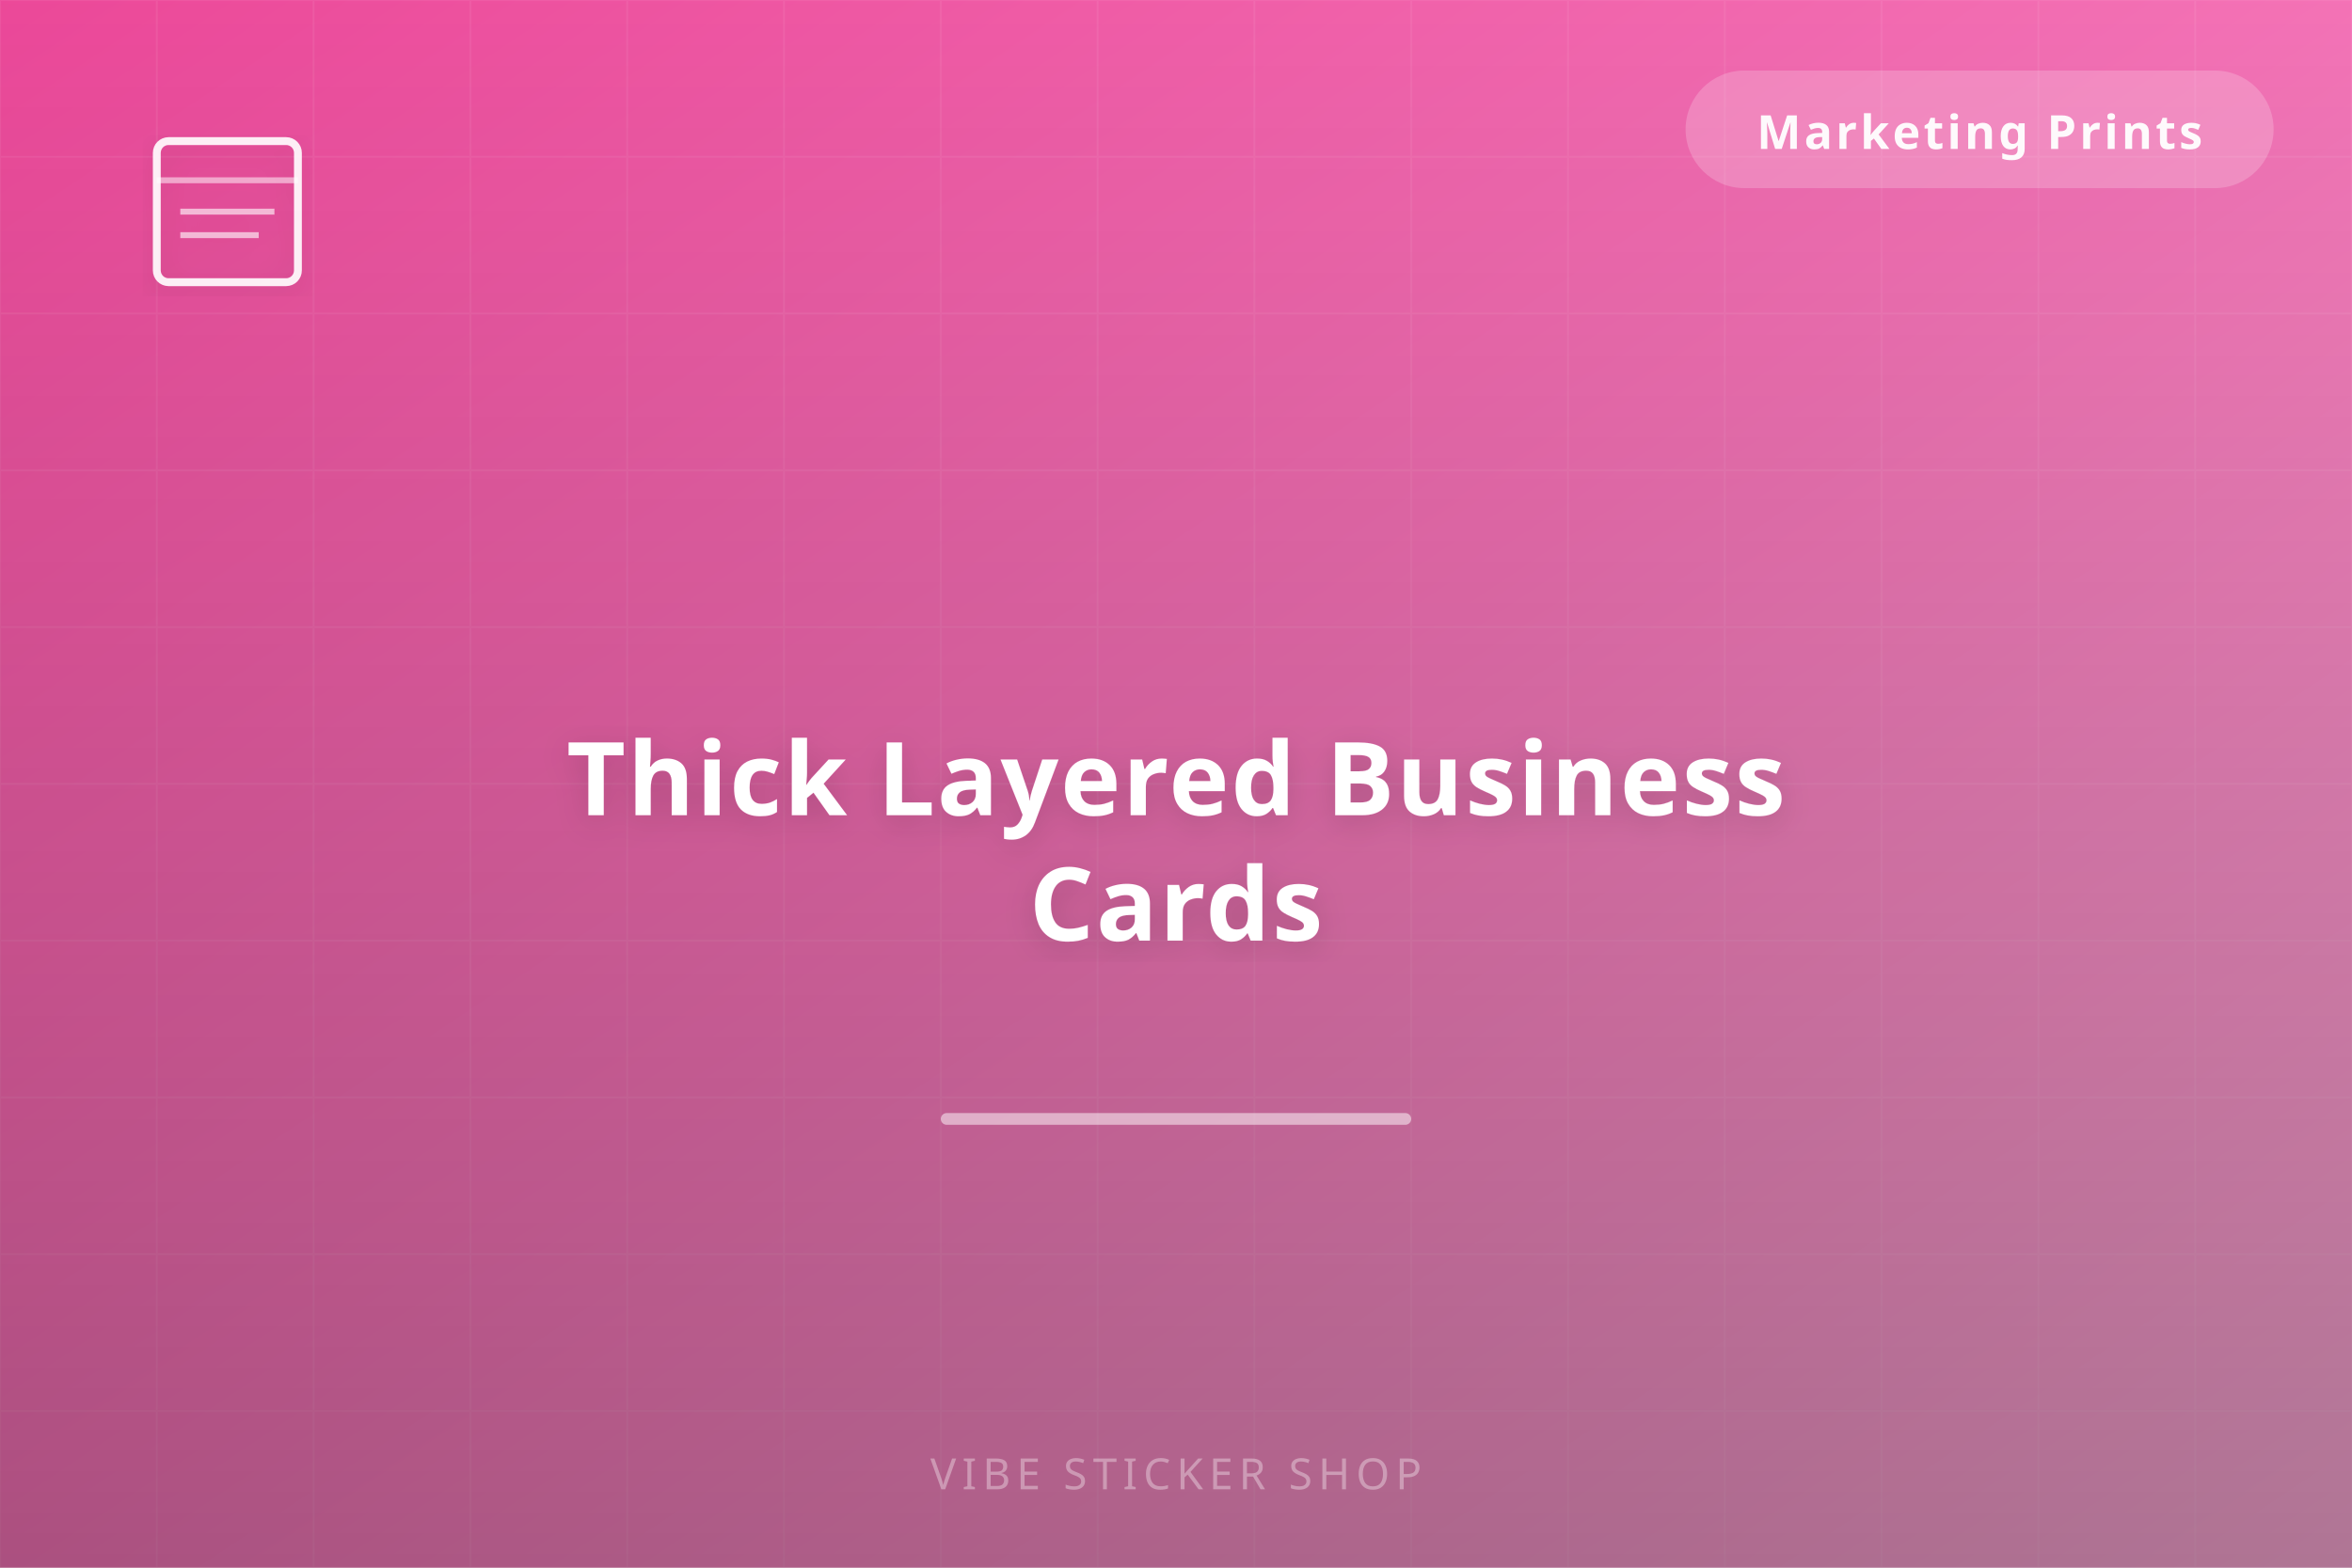
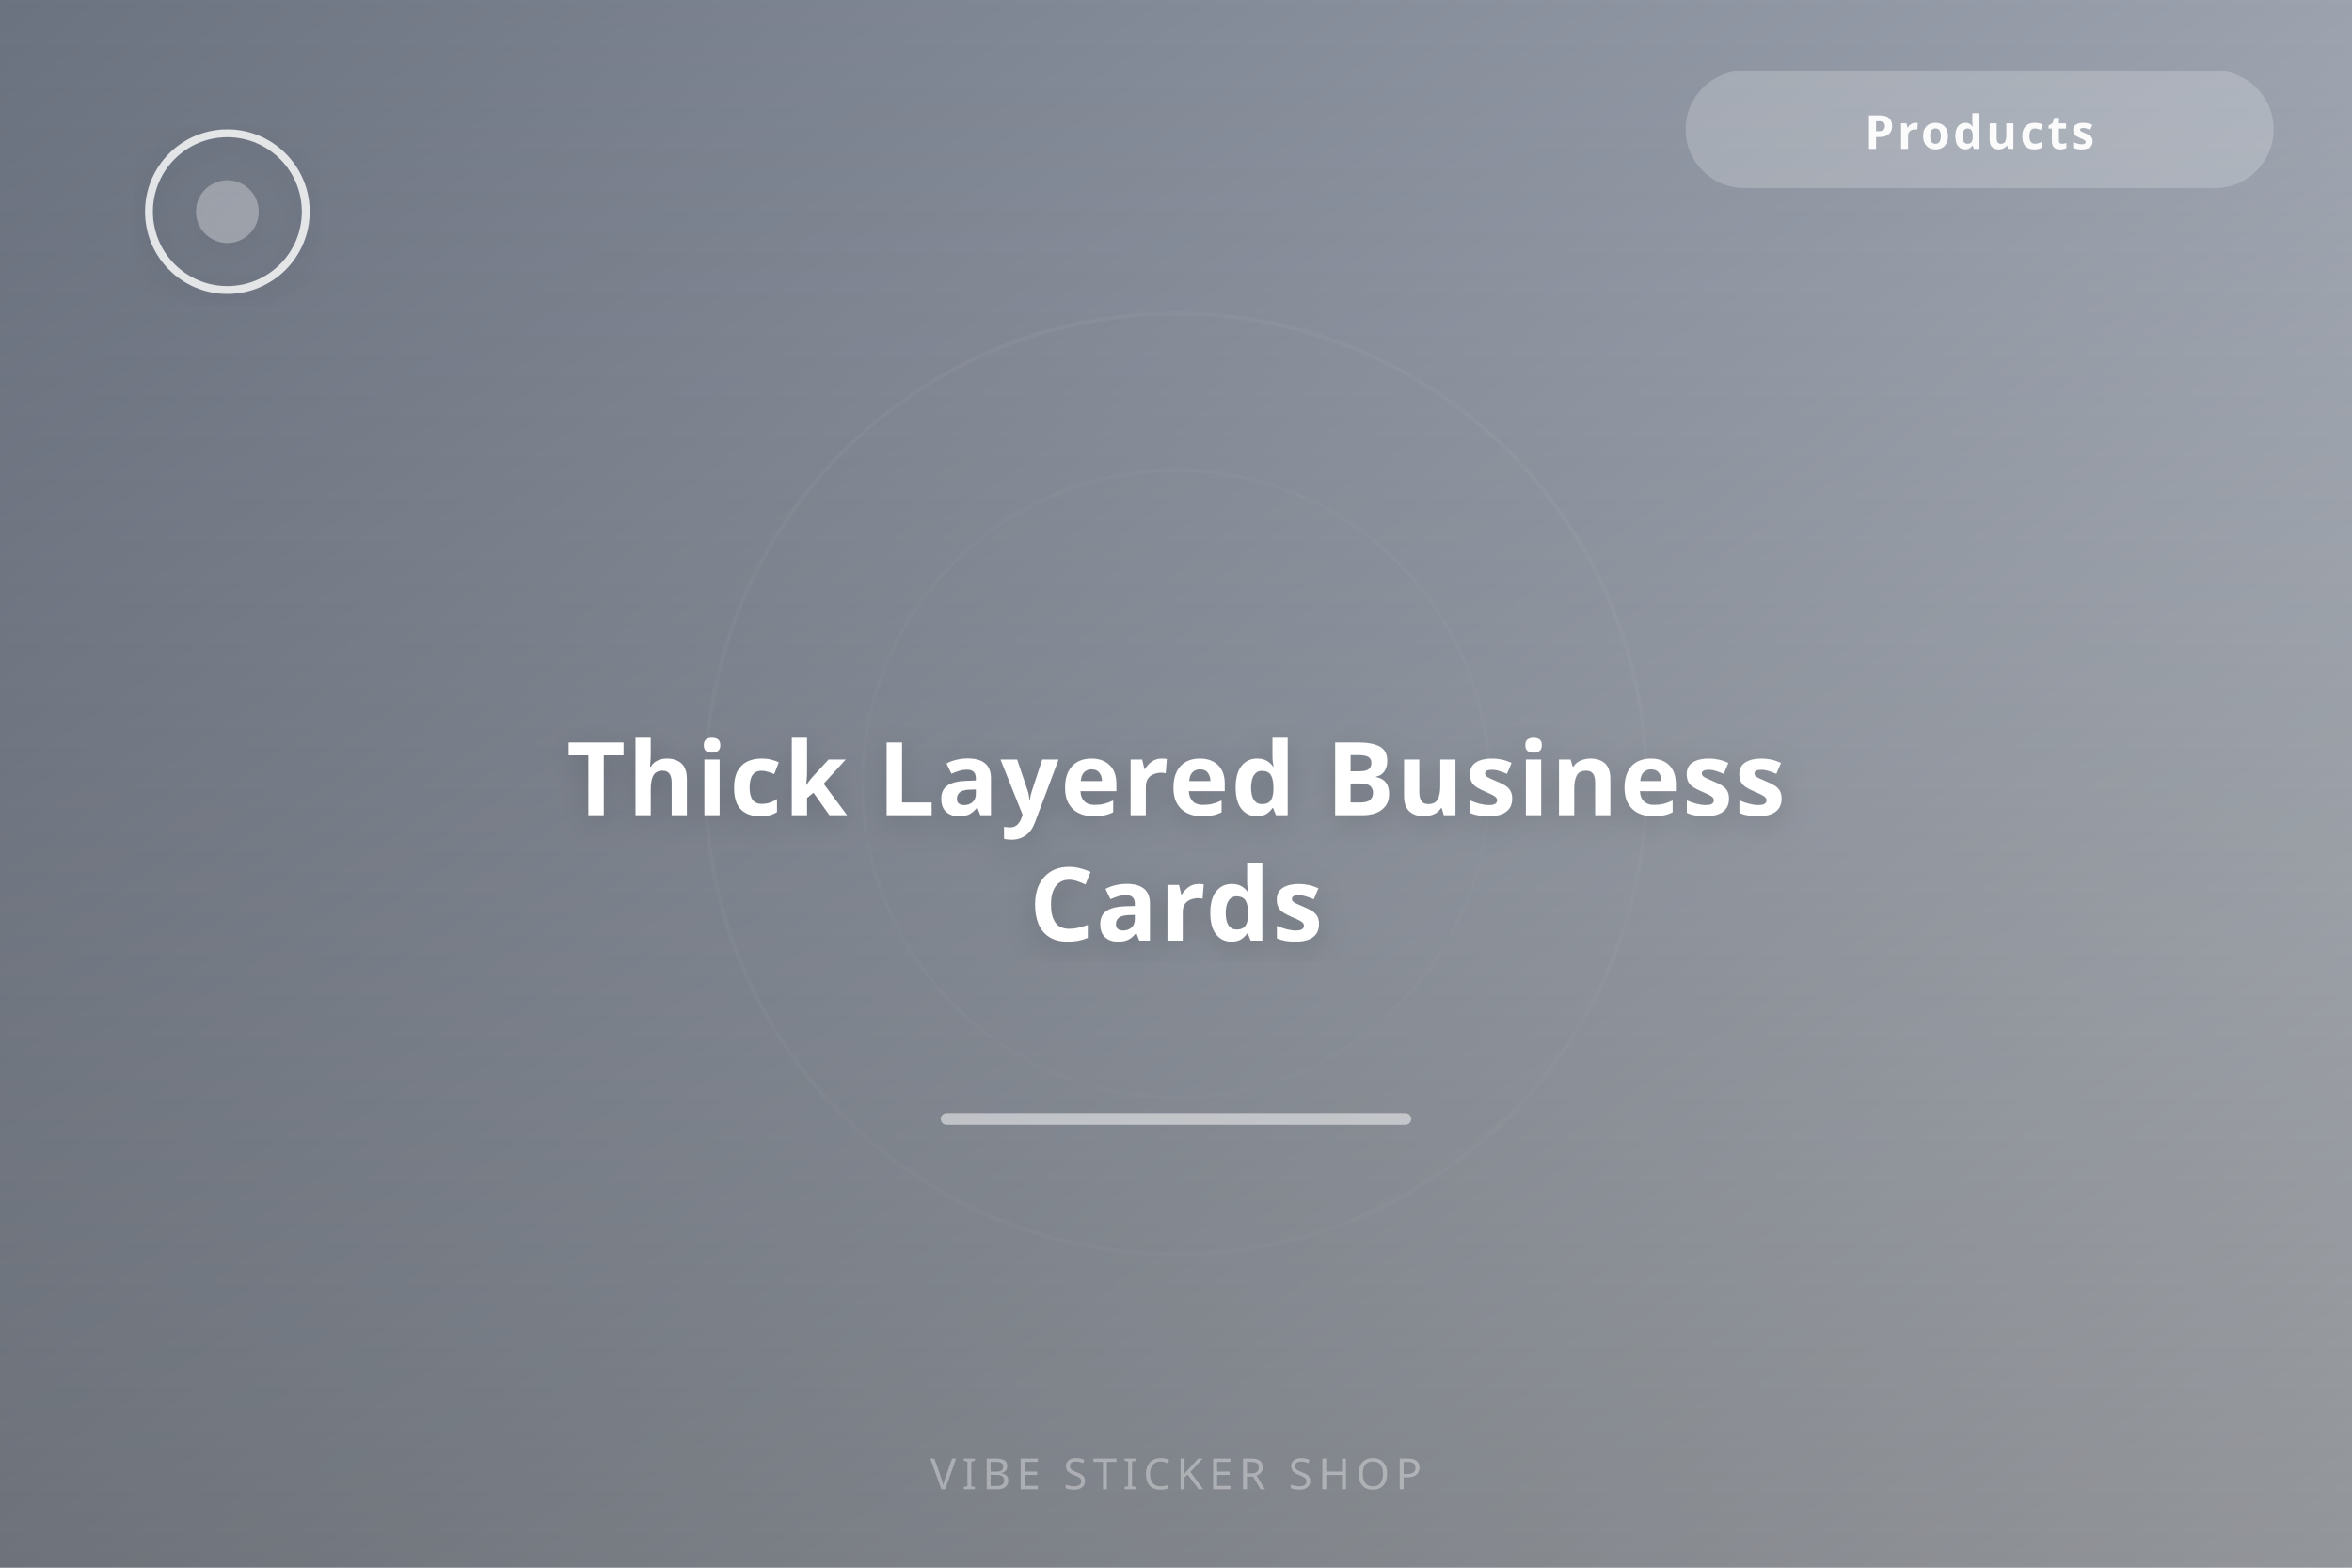
<svg xmlns="http://www.w3.org/2000/svg" width="600" height="400" viewBox="0 0 600 400">
  <defs>
    <linearGradient id="bg" x1="0%" y1="0%" x2="100%" y2="100%">
-       <stop offset="0%" stop-color="#EC4899" />
-       <stop offset="50%" stop-color="#F472B6" />
-       <stop offset="100%" stop-color="#F9A8D4" />
+       <stop offset="0%" stop-color="#6B7280" />
+       <stop offset="50%" stop-color="#9CA3AF" />
+       <stop offset="100%" stop-color="#D1D5DB" />
    </linearGradient>
    <linearGradient id="overlay" x1="0%" y1="0%" x2="0%" y2="100%">
      <stop offset="0%" stop-color="black" stop-opacity="0" />
      <stop offset="100%" stop-color="black" stop-opacity="0.3" />
    </linearGradient>
    <filter id="shadow" x="-10%" y="-10%" width="120%" height="120%">
      <feDropShadow dx="0" dy="2" stdDeviation="4" flood-opacity="0.15" />
    </filter>
  </defs>
  <rect width="600" height="400" fill="url(#bg)" rx="0" />
  <g>
-     <pattern id="grid" width="40" height="40" patternUnits="userSpaceOnUse">
-       <rect width="40" height="40" fill="none" stroke="white" stroke-width="0.5" opacity="0.06" />
-     </pattern>
-     <rect width="600" height="400" fill="url(#grid)" />
+     <circle cx="300" cy="200" r="120" fill="none" stroke="white" stroke-width="1" opacity="0.04" />
+     <circle cx="300" cy="200" r="80" fill="none" stroke="white" stroke-width="0.8" opacity="0.03" />
  </g>
  <rect width="600" height="400" fill="url(#overlay)" />
  <g transform="translate(28, 24)" filter="url(#shadow)">
-     <rect x="12" y="12" width="36" height="36" rx="3" fill="none" stroke="white" stroke-width="2" opacity="0.9" />
-     <line x1="12" y1="22" x2="48" y2="22" stroke="white" stroke-width="1.5" opacity="0.5" />
-     <line x1="18" y1="30" x2="42" y2="30" stroke="white" stroke-width="1.5" opacity="0.6" />
-     <line x1="18" y1="36" x2="38" y2="36" stroke="white" stroke-width="1.5" opacity="0.6" />
+     <circle cx="30" cy="30" r="20" fill="none" stroke="white" stroke-width="2" opacity="0.8" />
+     <circle cx="30" cy="30" r="8" fill="white" opacity="0.3" />
  </g>
  <g transform="translate(600, 0)">
    <rect x="-170" y="18" width="150" height="30" rx="15" fill="white" opacity="0.2" />
-     <text x="-95" y="38" text-anchor="middle" fill="white" font-size="12" font-weight="600" font-family="'Segoe UI', system-ui, sans-serif" letter-spacing="0.8" opacity="0.95">Marketing Prints</text>
+     <text x="-95" y="38" text-anchor="middle" fill="white" font-size="12" font-weight="600" font-family="'Segoe UI', system-ui, sans-serif" letter-spacing="0.8" opacity="0.95">Products</text>
  </g>
  <g filter="url(#shadow)">
    <text x="300" y="208" text-anchor="middle" fill="white" font-size="26" font-weight="700" font-family="'Segoe UI', system-ui, -apple-system, sans-serif" letter-spacing="0.5">Thick Layered Business</text>
    <text x="300" y="240" text-anchor="middle" fill="white" font-size="26" font-weight="700" font-family="'Segoe UI', system-ui, -apple-system, sans-serif" letter-spacing="0.5">Cards</text>
  </g>
  <rect x="240" y="284" width="120" height="3" rx="1.5" fill="white" opacity="0.5" />
  <text x="300" y="380" text-anchor="middle" fill="white" font-size="11" font-weight="400" font-family="'Segoe UI', system-ui, sans-serif" letter-spacing="1.5" opacity="0.35">VIBE STICKER SHOP</text>
</svg>
